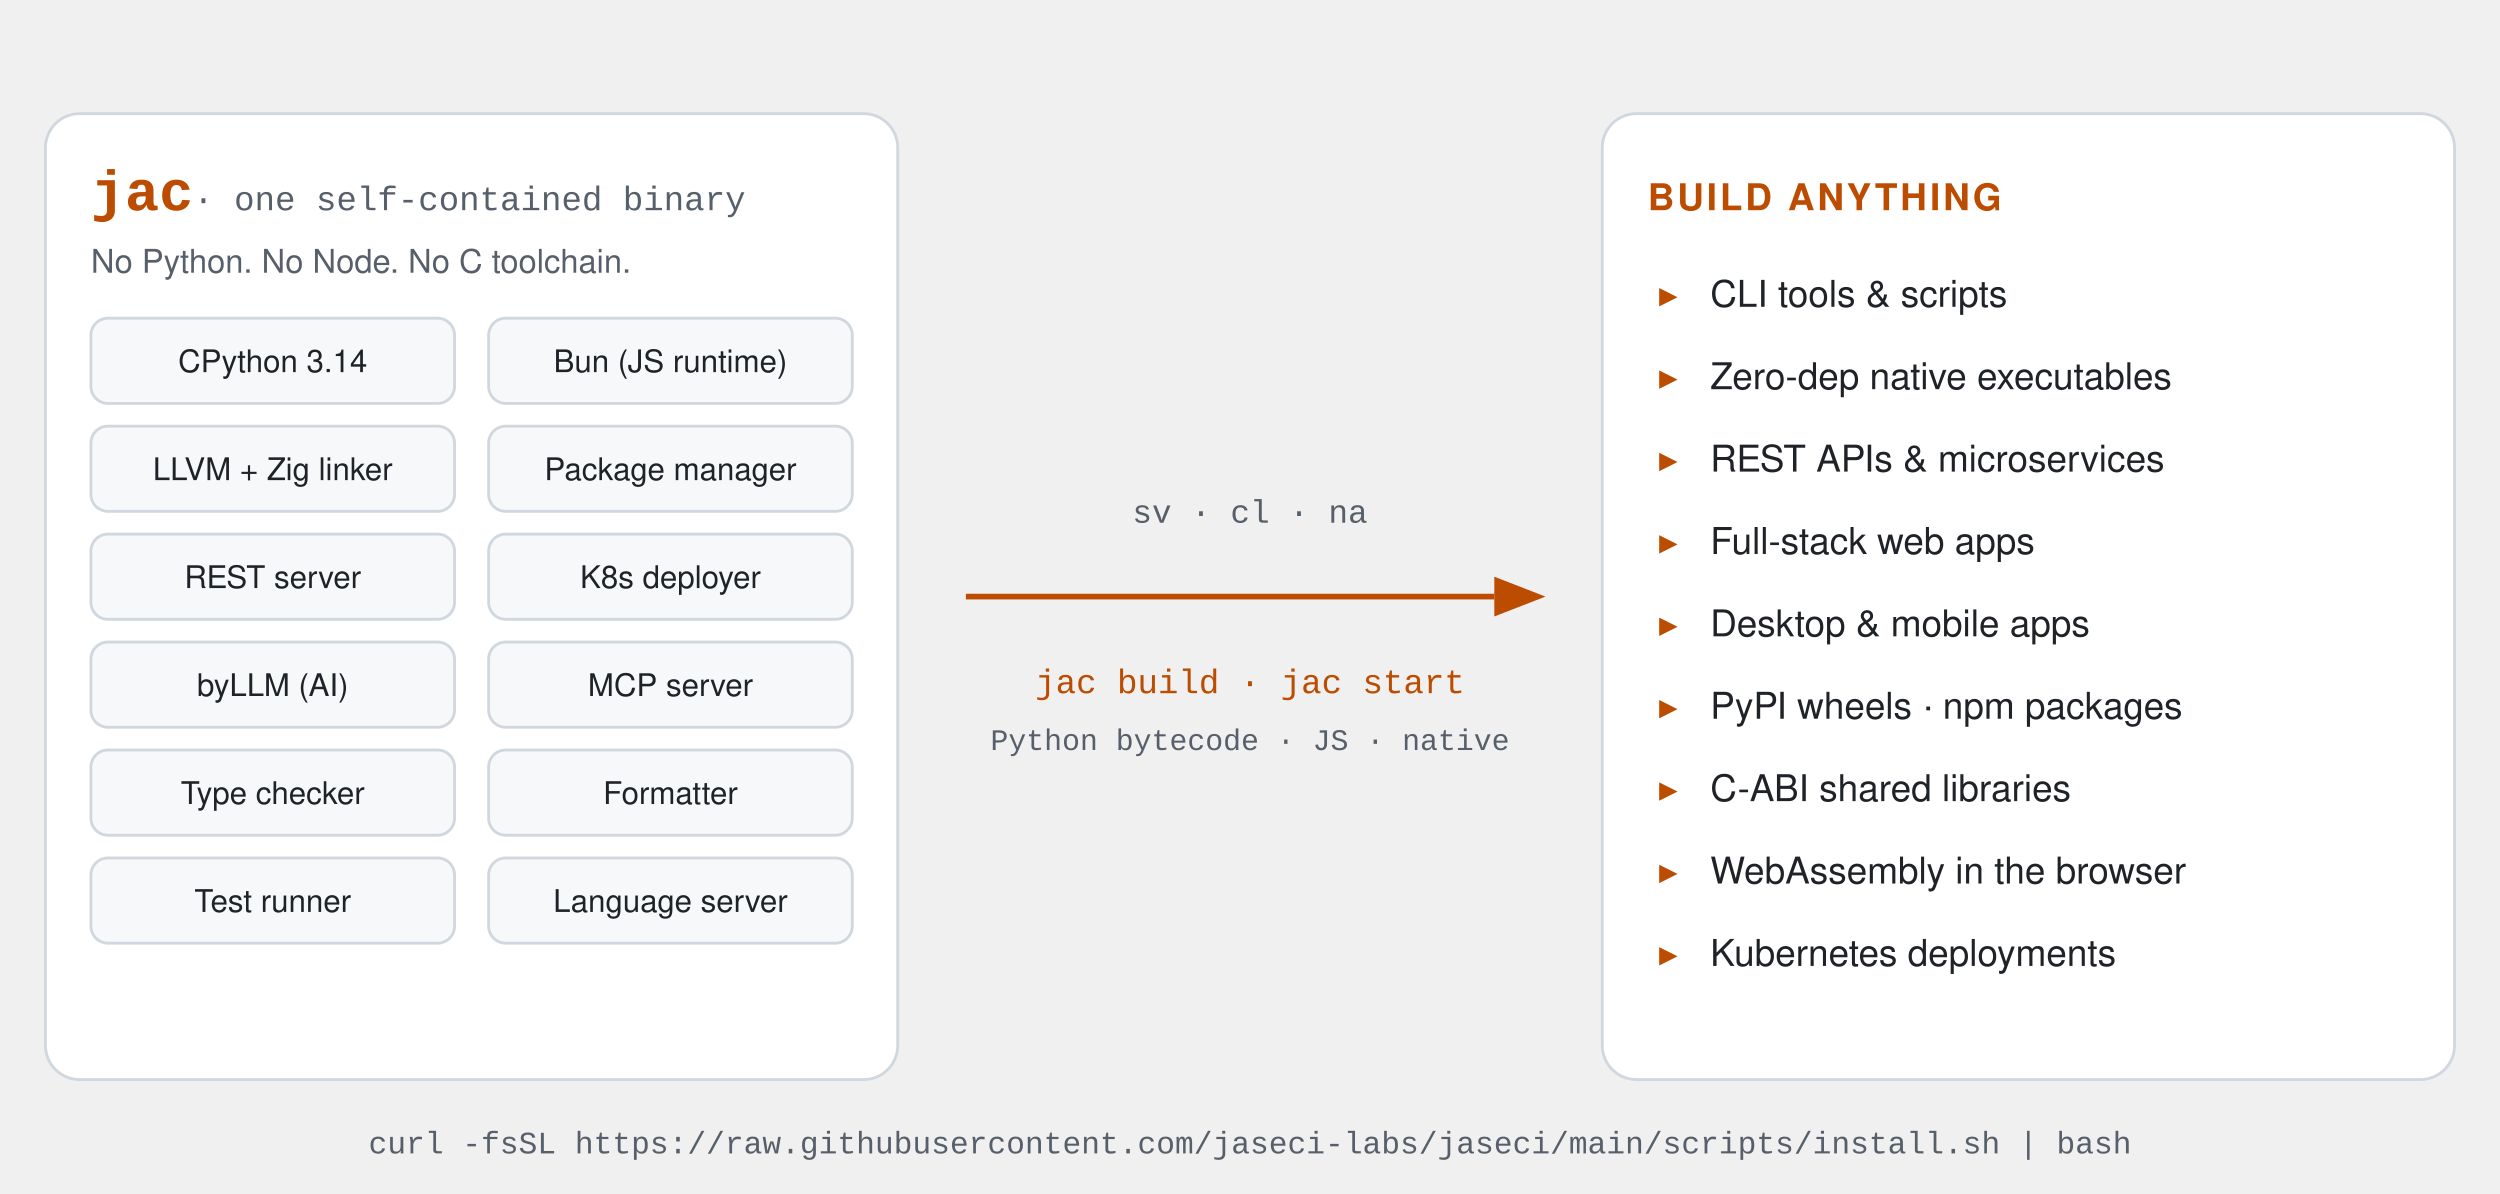
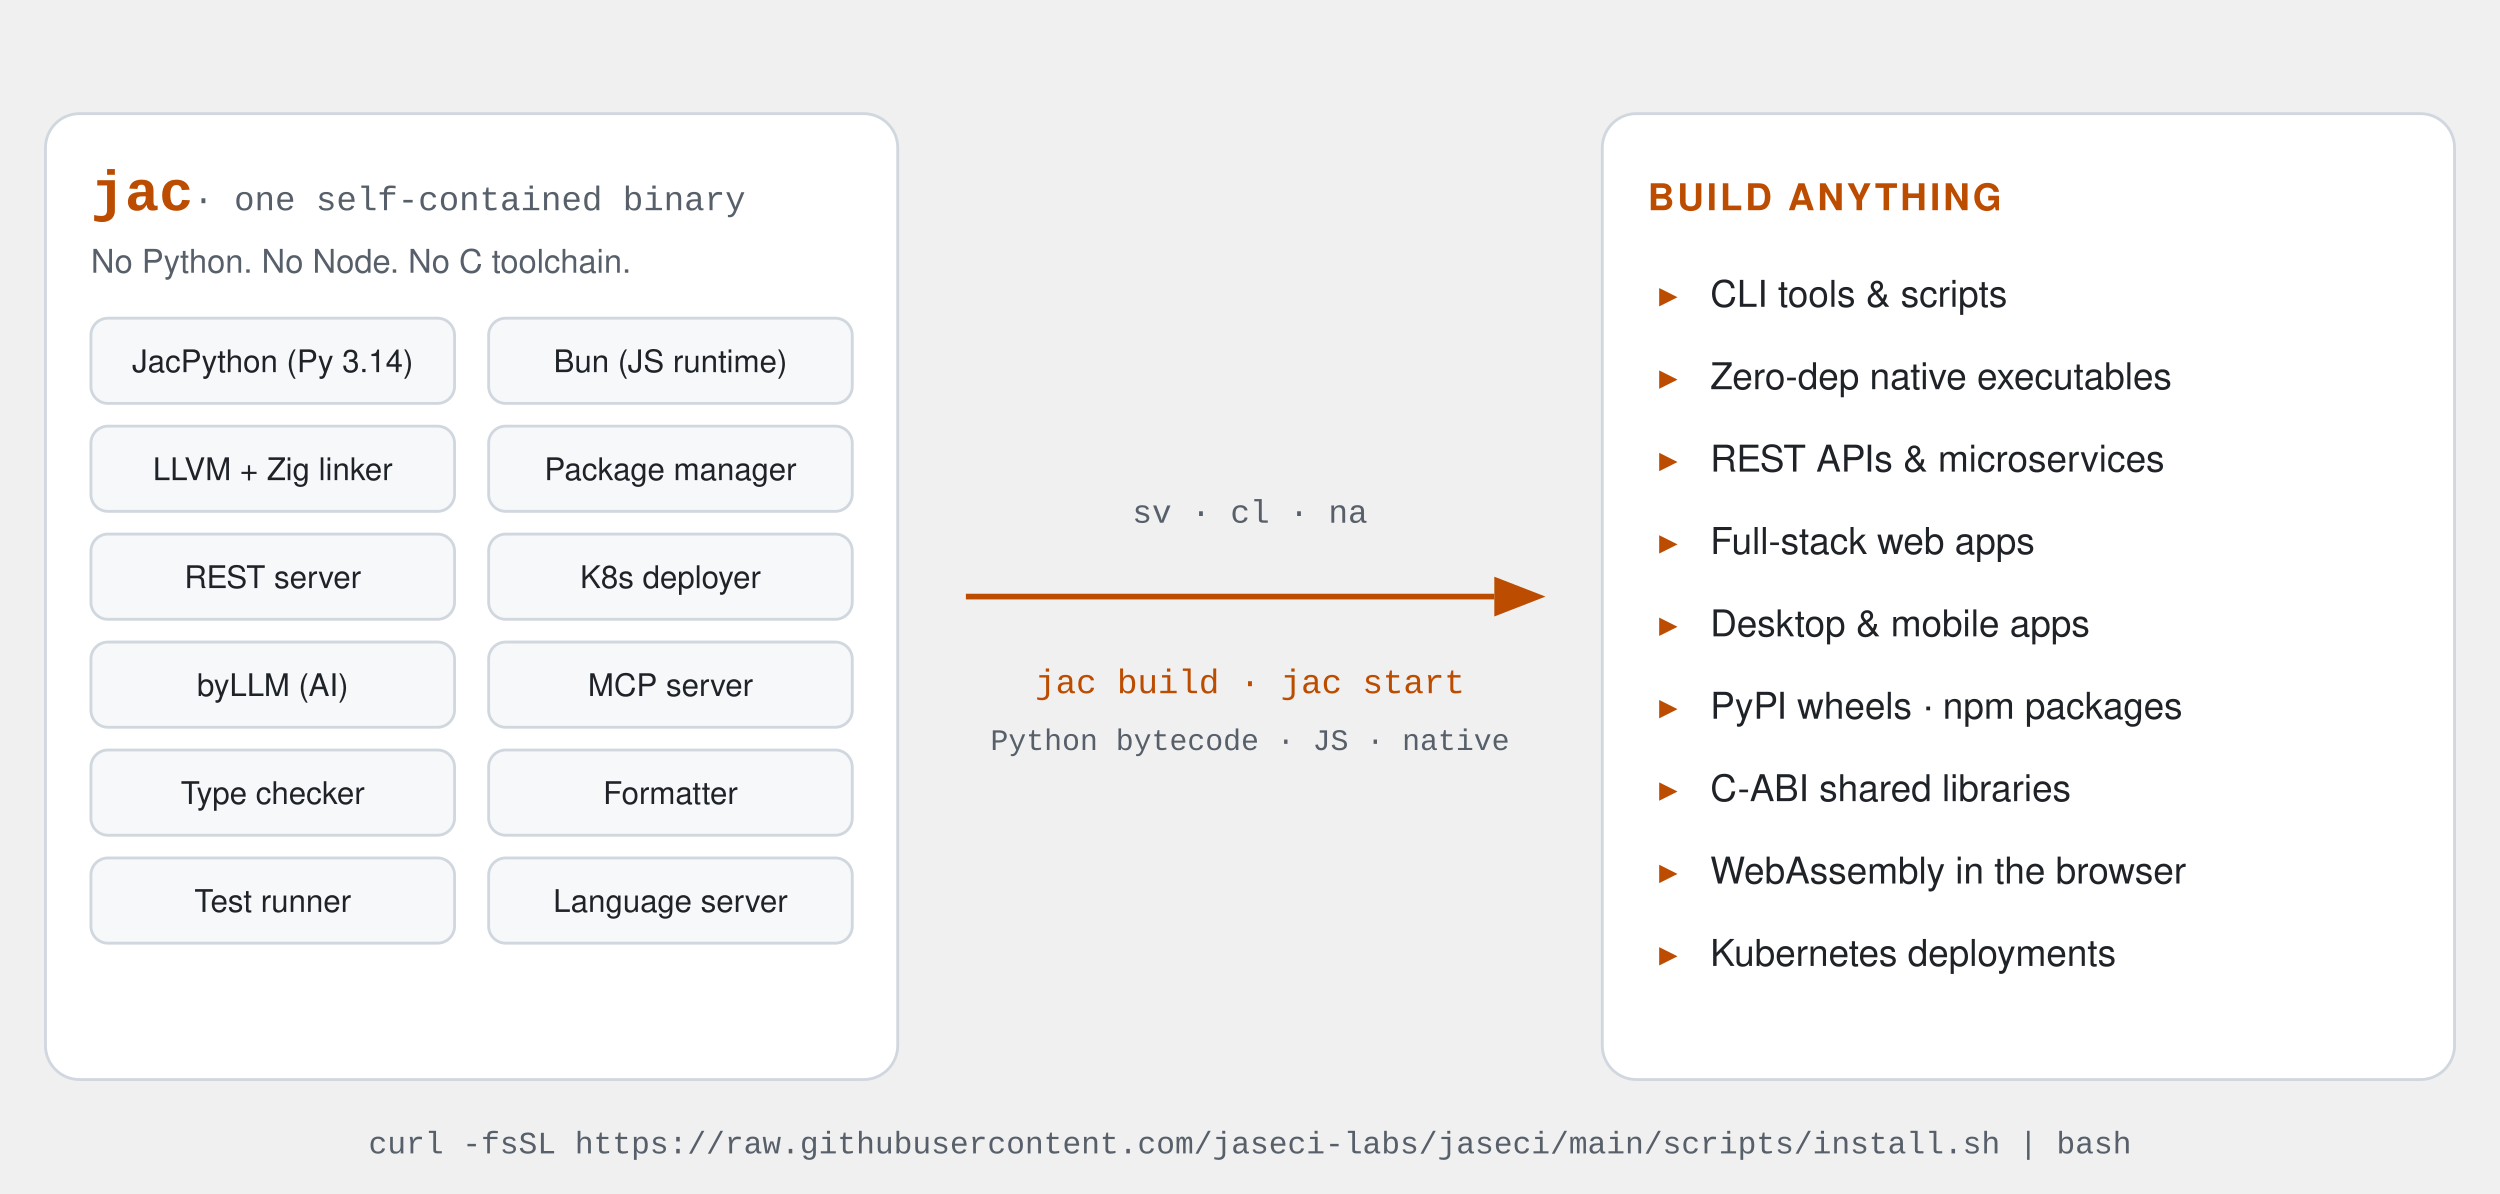
<svg xmlns="http://www.w3.org/2000/svg" width="880" height="420" viewBox="0 0 880 420" role="img" aria-label="Diagram: the single jac binary bundles the entire toolchain and builds every kind of artifact">
  <style>
    .sans { font-family: -apple-system, "Segoe UI", Helvetica, Arial, sans-serif; }
    .mono { font-family: "SFMono-Regular", Consolas, "Liberation Mono", Menlo, monospace; }
    .fg { fill: #1f2328; }
    .dim { fill: #57606a; }
    .acc { fill: #bc4c00; }
  </style>
  <rect x="16" y="40" width="300" height="340" rx="12" fill="#ffffff" stroke="#d0d7de" />
  <text class="mono acc" x="32" y="74" font-size="20" font-weight="bold">jac<tspan class="dim" font-size="12" font-weight="normal"> · one self-contained binary</tspan>
  </text>
  <text class="sans dim" x="32" y="96" font-size="11.5">No Python. No Node. No C toolchain.</text>
  <g font-size="11" text-anchor="middle" class="sans fg">
    <rect x="32" y="112" width="128" height="30" rx="6" fill="#f6f8fa" stroke="#d0d7de" />
-     <text x="96" y="131">CPython 3.14</text>
+     <text x="96" y="131">JacPython (Py 3.14)</text>
    <rect x="172" y="112" width="128" height="30" rx="6" fill="#f6f8fa" stroke="#d0d7de" />
    <text x="236" y="131">Bun (JS runtime)</text>
    <rect x="32" y="150" width="128" height="30" rx="6" fill="#f6f8fa" stroke="#d0d7de" />
    <text x="96" y="169">LLVM + Zig linker</text>
    <rect x="172" y="150" width="128" height="30" rx="6" fill="#f6f8fa" stroke="#d0d7de" />
    <text x="236" y="169">Package manager</text>
    <rect x="32" y="188" width="128" height="30" rx="6" fill="#f6f8fa" stroke="#d0d7de" />
    <text x="96" y="207">REST server</text>
    <rect x="172" y="188" width="128" height="30" rx="6" fill="#f6f8fa" stroke="#d0d7de" />
    <text x="236" y="207">K8s deployer</text>
    <rect x="32" y="226" width="128" height="30" rx="6" fill="#f6f8fa" stroke="#d0d7de" />
    <text x="96" y="245">byLLM (AI)</text>
    <rect x="172" y="226" width="128" height="30" rx="6" fill="#f6f8fa" stroke="#d0d7de" />
    <text x="236" y="245">MCP server</text>
    <rect x="32" y="264" width="128" height="30" rx="6" fill="#f6f8fa" stroke="#d0d7de" />
    <text x="96" y="283">Type checker</text>
    <rect x="172" y="264" width="128" height="30" rx="6" fill="#f6f8fa" stroke="#d0d7de" />
    <text x="236" y="283">Formatter</text>
    <rect x="32" y="302" width="128" height="30" rx="6" fill="#f6f8fa" stroke="#d0d7de" />
    <text x="96" y="321">Test runner</text>
    <rect x="172" y="302" width="128" height="30" rx="6" fill="#f6f8fa" stroke="#d0d7de" />
    <text x="236" y="321">Language server</text>
  </g>
  <text class="mono dim" x="440" y="184" font-size="11.5" text-anchor="middle">sv · cl · na</text>
  <line x1="340" y1="210" x2="526" y2="210" stroke="#bc4c00" stroke-width="2" />
  <path d="M526,203 L544,210 L526,217 Z" fill="#bc4c00" />
  <text class="mono acc" x="440" y="244" font-size="12" text-anchor="middle">jac build · jac start</text>
  <text class="mono dim" x="440" y="264" font-size="10.5" text-anchor="middle">Python bytecode · JS · native</text>
  <rect x="564" y="40" width="300" height="340" rx="12" fill="#ffffff" stroke="#d0d7de" />
  <text class="sans acc" x="580" y="74" font-size="13" font-weight="bold" letter-spacing="1">BUILD ANYTHING</text>
  <g font-size="13" class="sans">
    <text class="acc" x="584" y="108">▸</text>
    <text class="fg" x="602" y="108">CLI tools &amp; scripts</text>
    <text class="acc" x="584" y="137">▸</text>
    <text class="fg" x="602" y="137">Zero-dep native executables</text>
    <text class="acc" x="584" y="166">▸</text>
    <text class="fg" x="602" y="166">REST APIs &amp; microservices</text>
    <text class="acc" x="584" y="195">▸</text>
    <text class="fg" x="602" y="195">Full-stack web apps</text>
    <text class="acc" x="584" y="224">▸</text>
    <text class="fg" x="602" y="224">Desktop &amp; mobile apps</text>
    <text class="acc" x="584" y="253">▸</text>
    <text class="fg" x="602" y="253">PyPI wheels · npm packages</text>
    <text class="acc" x="584" y="282">▸</text>
    <text class="fg" x="602" y="282">C-ABI shared libraries</text>
    <text class="acc" x="584" y="311">▸</text>
    <text class="fg" x="602" y="311">WebAssembly in the browser</text>
    <text class="acc" x="584" y="340">▸</text>
    <text class="fg" x="602" y="340">Kubernetes deployments</text>
  </g>
  <text class="mono dim" x="440" y="406" font-size="11" text-anchor="middle">curl -fsSL https://raw.githubusercontent.com/jaseci-labs/jaseci/main/scripts/install.sh | bash</text>
</svg>
